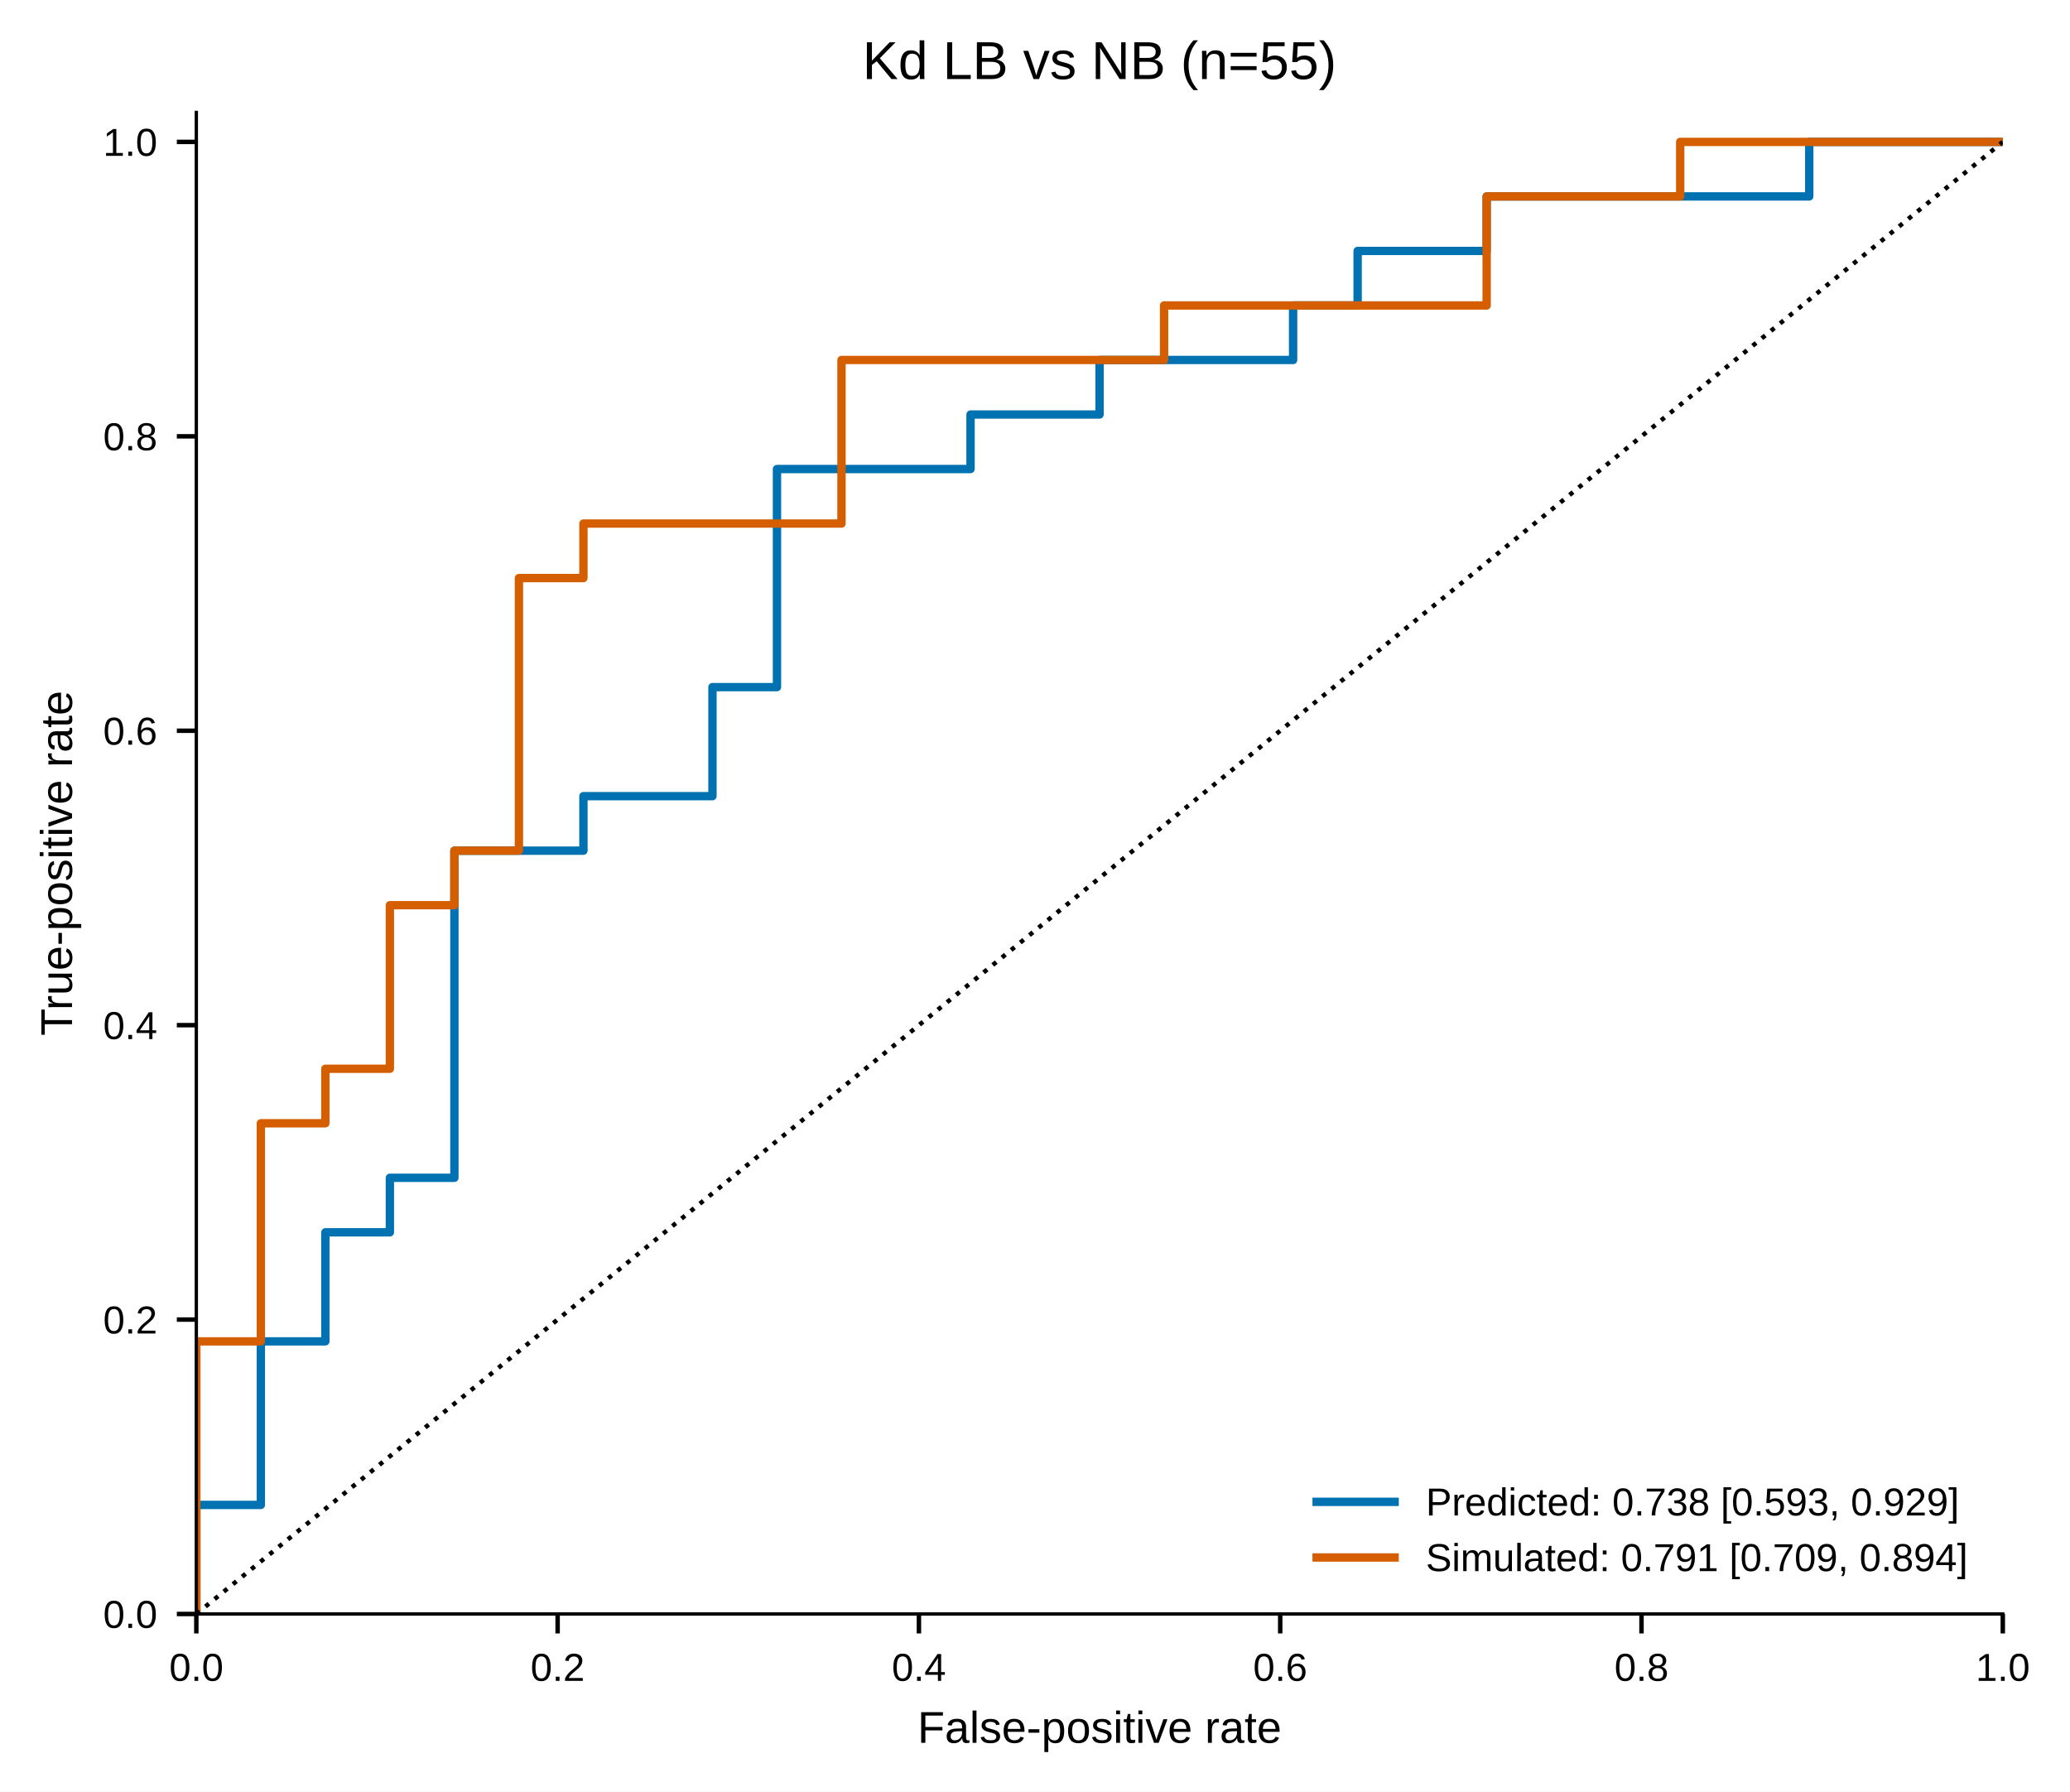
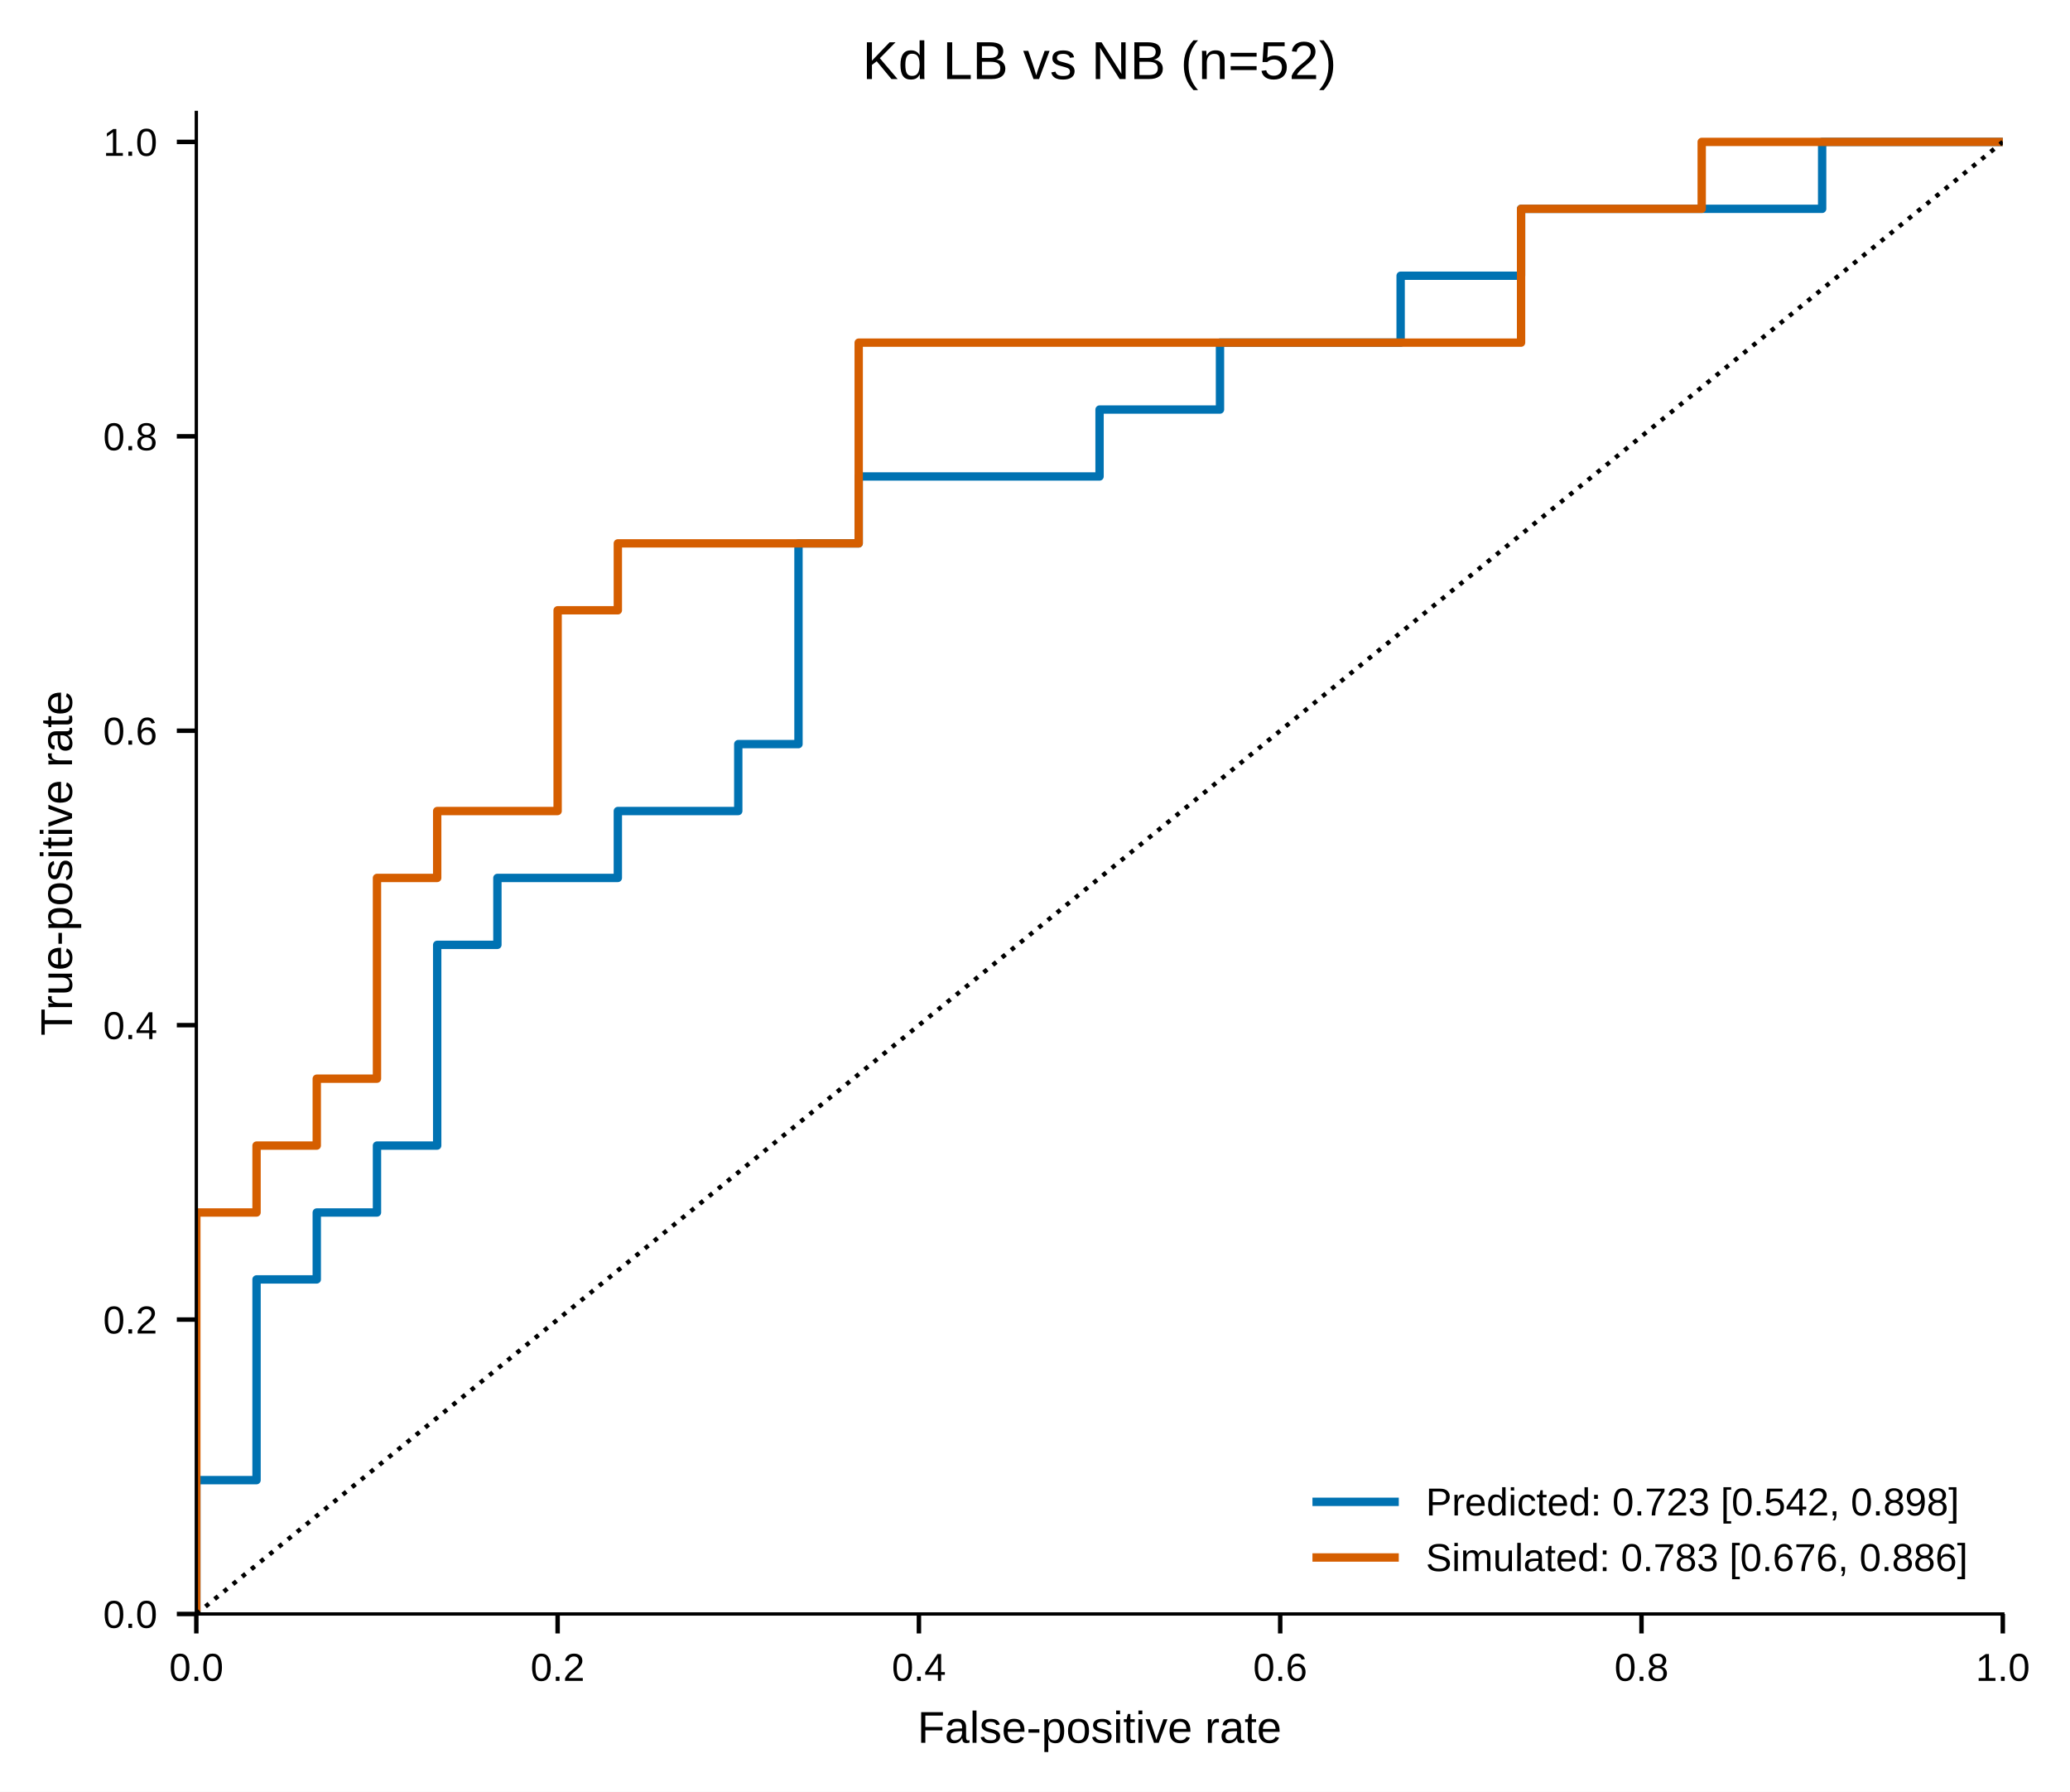
<svg xmlns="http://www.w3.org/2000/svg" xmlns:xlink="http://www.w3.org/1999/xlink" width="371.618pt" height="321.633pt" viewBox="0 0 371.618 321.633" version="1.1">
  <defs>
    <style type="text/css">*{stroke-linejoin: round; stroke-linecap: butt}</style>
  </defs>
  <g id="figure_1">
    <g id="patch_1">
      <path d="M 0 321.633  L 371.618 321.633  L 371.618 0  L 0 0  z " style="fill: #ffffff" />
    </g>
    <g id="axes_1">
      <g id="patch_2">
        <path d="M 35.246 289.715  L 359.553 289.715  L 359.553 20.189  L 35.246 20.189  z " style="fill: #ffffff" />
      </g>
      <g id="matplotlib.axis_1">
        <g id="xtick_1">
          <g id="line2d_1">
            <defs>
-               <path id="md2afdc4c09" d="M 0 0  L 0 3.5  " style="stroke: #000000; stroke-width: 0.8" />
+               <path id="m9532acca31" d="M 0 0  L 0 3.5  " style="stroke: #000000; stroke-width: 0.8" />
            </defs>
            <g>
-               <use xlink:href="#md2afdc4c09" x="35.246" y="289.715" style="stroke: #000000; stroke-width: 0.8" />
+               <use xlink:href="#m9532acca31" x="35.246" y="289.715" style="stroke: #000000; stroke-width: 0.8" />
            </g>
          </g>
          <g id="text_1">
            <text style="font: 7px 'Arial', 'Helvetica', 'DejaVu Sans', sans-serif; text-anchor: middle" x="35.246" y="301.725" transform="rotate(-0 35.24625 301.7252)">0.0</text>
          </g>
        </g>
        <g id="xtick_2">
          <g id="line2d_2">
            <g>
-               <use xlink:href="#md2afdc4c09" x="100.108" y="289.715" style="stroke: #000000; stroke-width: 0.8" />
+               <use xlink:href="#m9532acca31" x="100.108" y="289.715" style="stroke: #000000; stroke-width: 0.8" />
            </g>
          </g>
          <g id="text_2">
            <text style="font: 7px 'Arial', 'Helvetica', 'DejaVu Sans', sans-serif; text-anchor: middle" x="100.108" y="301.725" transform="rotate(-0 100.1075 301.7252)">0.2</text>
          </g>
        </g>
        <g id="xtick_3">
          <g id="line2d_3">
            <g>
-               <use xlink:href="#md2afdc4c09" x="164.969" y="289.715" style="stroke: #000000; stroke-width: 0.8" />
+               <use xlink:href="#m9532acca31" x="164.969" y="289.715" style="stroke: #000000; stroke-width: 0.8" />
            </g>
          </g>
          <g id="text_3">
            <text style="font: 7px 'Arial', 'Helvetica', 'DejaVu Sans', sans-serif; text-anchor: middle" x="164.969" y="301.725" transform="rotate(-0 164.9688 301.7252)">0.4</text>
          </g>
        </g>
        <g id="xtick_4">
          <g id="line2d_4">
            <g>
-               <use xlink:href="#md2afdc4c09" x="229.83" y="289.715" style="stroke: #000000; stroke-width: 0.8" />
+               <use xlink:href="#m9532acca31" x="229.83" y="289.715" style="stroke: #000000; stroke-width: 0.8" />
            </g>
          </g>
          <g id="text_4">
            <text style="font: 7px 'Arial', 'Helvetica', 'DejaVu Sans', sans-serif; text-anchor: middle" x="229.83" y="301.725" transform="rotate(-0 229.83 301.7252)">0.6</text>
          </g>
        </g>
        <g id="xtick_5">
          <g id="line2d_5">
            <g>
-               <use xlink:href="#md2afdc4c09" x="294.691" y="289.715" style="stroke: #000000; stroke-width: 0.8" />
+               <use xlink:href="#m9532acca31" x="294.691" y="289.715" style="stroke: #000000; stroke-width: 0.8" />
            </g>
          </g>
          <g id="text_5">
            <text style="font: 7px 'Arial', 'Helvetica', 'DejaVu Sans', sans-serif; text-anchor: middle" x="294.691" y="301.725" transform="rotate(-0 294.6913 301.7252)">0.8</text>
          </g>
        </g>
        <g id="xtick_6">
          <g id="line2d_6">
            <g>
-               <use xlink:href="#md2afdc4c09" x="359.553" y="289.715" style="stroke: #000000; stroke-width: 0.8" />
+               <use xlink:href="#m9532acca31" x="359.553" y="289.715" style="stroke: #000000; stroke-width: 0.8" />
            </g>
          </g>
          <g id="text_6">
            <text style="font: 7px 'Arial', 'Helvetica', 'DejaVu Sans', sans-serif; text-anchor: middle" x="359.553" y="301.725" transform="rotate(-0 359.5525 301.7252)">1.0</text>
          </g>
        </g>
        <g id="text_7">
          <text style="font: 8px 'Arial', 'Helvetica', 'DejaVu Sans', sans-serif; text-anchor: middle" x="197.399" y="312.843" transform="rotate(-0 197.3994 312.8427)">False-positive rate</text>
        </g>
      </g>
      <g id="matplotlib.axis_2">
        <g id="ytick_1">
          <g id="line2d_7">
            <defs>
-               <path id="m97e7f783bd" d="M 0 0  L -3.5 0  " style="stroke: #000000; stroke-width: 0.8" />
+               <path id="maa24e03646" d="M 0 0  L -3.5 0  " style="stroke: #000000; stroke-width: 0.8" />
            </defs>
            <g>
-               <use xlink:href="#m97e7f783bd" x="35.246" y="289.715" style="stroke: #000000; stroke-width: 0.8" />
+               <use xlink:href="#maa24e03646" x="35.246" y="289.715" style="stroke: #000000; stroke-width: 0.8" />
            </g>
          </g>
          <g id="text_8">
            <text style="font: 7px 'Arial', 'Helvetica', 'DejaVu Sans', sans-serif; text-anchor: end" x="28.246" y="292.22" transform="rotate(-0 28.24625 292.22)">0.0</text>
          </g>
        </g>
        <g id="ytick_2">
          <g id="line2d_8">
            <g>
-               <use xlink:href="#m97e7f783bd" x="35.246" y="236.866" style="stroke: #000000; stroke-width: 0.8" />
+               <use xlink:href="#maa24e03646" x="35.246" y="236.866" style="stroke: #000000; stroke-width: 0.8" />
            </g>
          </g>
          <g id="text_9">
            <text style="font: 7px 'Arial', 'Helvetica', 'DejaVu Sans', sans-serif; text-anchor: end" x="28.246" y="239.372" transform="rotate(-0 28.24625 239.3717)">0.2</text>
          </g>
        </g>
        <g id="ytick_3">
          <g id="line2d_9">
            <g>
-               <use xlink:href="#m97e7f783bd" x="35.246" y="184.018" style="stroke: #000000; stroke-width: 0.8" />
+               <use xlink:href="#maa24e03646" x="35.246" y="184.018" style="stroke: #000000; stroke-width: 0.8" />
            </g>
          </g>
          <g id="text_10">
            <text style="font: 7px 'Arial', 'Helvetica', 'DejaVu Sans', sans-serif; text-anchor: end" x="28.246" y="186.523" transform="rotate(-0 28.24625 186.5234)">0.4</text>
          </g>
        </g>
        <g id="ytick_4">
          <g id="line2d_10">
            <g>
-               <use xlink:href="#m97e7f783bd" x="35.246" y="131.17" style="stroke: #000000; stroke-width: 0.8" />
+               <use xlink:href="#maa24e03646" x="35.246" y="131.17" style="stroke: #000000; stroke-width: 0.8" />
            </g>
          </g>
          <g id="text_11">
            <text style="font: 7px 'Arial', 'Helvetica', 'DejaVu Sans', sans-serif; text-anchor: end" x="28.246" y="133.675" transform="rotate(-0 28.24625 133.6751)">0.6</text>
          </g>
        </g>
        <g id="ytick_5">
          <g id="line2d_11">
            <g>
-               <use xlink:href="#m97e7f783bd" x="35.246" y="78.322" style="stroke: #000000; stroke-width: 0.8" />
+               <use xlink:href="#maa24e03646" x="35.246" y="78.322" style="stroke: #000000; stroke-width: 0.8" />
            </g>
          </g>
          <g id="text_12">
            <text style="font: 7px 'Arial', 'Helvetica', 'DejaVu Sans', sans-serif; text-anchor: end" x="28.246" y="80.827" transform="rotate(-0 28.24625 80.82685)">0.8</text>
          </g>
        </g>
        <g id="ytick_6">
          <g id="line2d_12">
            <g>
-               <use xlink:href="#m97e7f783bd" x="35.246" y="25.473" style="stroke: #000000; stroke-width: 0.8" />
+               <use xlink:href="#maa24e03646" x="35.246" y="25.473" style="stroke: #000000; stroke-width: 0.8" />
            </g>
          </g>
          <g id="text_13">
            <text style="font: 7px 'Arial', 'Helvetica', 'DejaVu Sans', sans-serif; text-anchor: end" x="28.246" y="27.979" transform="rotate(-0 28.24625 27.97856)">1.0</text>
          </g>
        </g>
        <g id="text_14">
          <text style="font: 8px 'Arial', 'Helvetica', 'DejaVu Sans', sans-serif; text-anchor: middle" x="12.926" y="154.952" transform="rotate(-90 12.92625 154.9516)">True-positive rate</text>
        </g>
      </g>
      <g id="line2d_13">
-         <path d="M 35.246 289.715  L 35.246 279.928  L 35.246 270.141  L 46.829 270.141  L 46.829 260.355  L 46.829 250.568  L 46.829 240.781  L 58.411 240.781  L 58.411 230.994  L 58.411 221.208  L 69.993 221.208  L 69.993 211.421  L 81.576 211.421  L 81.576 201.634  L 81.576 191.848  L 81.576 182.061  L 81.576 172.274  L 81.576 162.487  L 81.576 152.701  L 93.158 152.701  L 104.74 152.701  L 104.74 142.914  L 116.323 142.914  L 127.905 142.914  L 127.905 133.127  L 127.905 123.341  L 139.488 123.341  L 139.488 113.554  L 139.488 103.767  L 139.488 93.98  L 139.488 84.194  L 151.07 84.194  L 162.652 84.194  L 174.235 84.194  L 174.235 74.407  L 185.817 74.407  L 197.399 74.407  L 197.399 64.62  L 208.982 64.62  L 220.564 64.62  L 232.146 64.62  L 232.146 54.833  L 243.729 54.833  L 243.729 45.047  L 255.311 45.047  L 266.894 45.047  L 266.894 35.26  L 278.476 35.26  L 290.058 35.26  L 301.641 35.26  L 313.223 35.26  L 324.805 35.26  L 324.805 25.473  L 336.388 25.473  L 347.97 25.473  L 359.553 25.473  " clip-path="url(#p3b2d341bc1)" style="fill: none; stroke: #0072b2; stroke-width: 1.5; stroke-linecap: square" />
+         <path d="M 35.246 289.715  L 35.246 277.704  L 35.246 265.693  L 46.056 265.693  L 46.056 253.682  L 46.056 241.671  L 46.056 229.66  L 56.867 229.66  L 56.867 217.649  L 67.677 217.649  L 67.677 205.638  L 78.487 205.638  L 78.487 193.627  L 78.487 181.616  L 78.487 169.605  L 89.297 169.605  L 89.297 157.594  L 100.108 157.594  L 110.918 157.594  L 110.918 145.583  L 121.728 145.583  L 132.538 145.583  L 132.538 133.572  L 143.348 133.572  L 143.348 121.561  L 143.348 109.55  L 143.348 97.539  L 154.159 97.539  L 154.159 85.528  L 164.969 85.528  L 175.779 85.528  L 186.589 85.528  L 197.399 85.528  L 197.399 73.517  L 208.21 73.517  L 219.02 73.517  L 219.02 61.506  L 229.83 61.506  L 240.64 61.506  L 251.45 61.506  L 251.45 49.495  L 262.261 49.495  L 273.071 49.495  L 273.071 37.484  L 283.881 37.484  L 294.691 37.484  L 305.501 37.484  L 316.312 37.484  L 327.122 37.484  L 327.122 25.473  L 337.932 25.473  L 348.742 25.473  L 359.553 25.473  " clip-path="url(#pad88117526)" style="fill: none; stroke: #0072b2; stroke-width: 1.5; stroke-linecap: square" />
      </g>
      <g id="line2d_14">
-         <path d="M 35.246 289.715  L 35.246 279.928  L 35.246 270.141  L 35.246 260.355  L 35.246 250.568  L 35.246 240.781  L 46.829 240.781  L 46.829 230.994  L 46.829 221.208  L 46.829 211.421  L 46.829 201.634  L 58.411 201.634  L 58.411 191.848  L 69.993 191.848  L 69.993 182.061  L 69.993 172.274  L 69.993 162.487  L 81.576 162.487  L 81.576 152.701  L 93.158 152.701  L 93.158 142.914  L 93.158 133.127  L 93.158 123.341  L 93.158 113.554  L 93.158 103.767  L 104.74 103.767  L 104.74 93.98  L 116.323 93.98  L 127.905 93.98  L 139.488 93.98  L 151.07 93.98  L 151.07 84.194  L 151.07 74.407  L 151.07 64.62  L 162.652 64.62  L 174.235 64.62  L 185.817 64.62  L 197.399 64.62  L 208.982 64.62  L 208.982 54.833  L 220.564 54.833  L 232.146 54.833  L 243.729 54.833  L 255.311 54.833  L 266.894 54.833  L 266.894 45.047  L 266.894 35.26  L 278.476 35.26  L 290.058 35.26  L 301.641 35.26  L 301.641 25.473  L 313.223 25.473  L 324.805 25.473  L 336.388 25.473  L 347.97 25.473  L 359.553 25.473  " clip-path="url(#p3b2d341bc1)" style="fill: none; stroke: #d55e00; stroke-width: 1.5; stroke-linecap: square" />
+         <path d="M 35.246 289.715  L 35.246 277.704  L 35.246 265.693  L 35.246 253.682  L 35.246 241.671  L 35.246 229.66  L 35.246 217.649  L 46.056 217.649  L 46.056 205.638  L 56.867 205.638  L 56.867 193.627  L 67.677 193.627  L 67.677 181.616  L 67.677 169.605  L 67.677 157.594  L 78.487 157.594  L 78.487 145.583  L 89.297 145.583  L 100.108 145.583  L 100.108 133.572  L 100.108 121.561  L 100.108 109.55  L 110.918 109.55  L 110.918 97.539  L 121.728 97.539  L 132.538 97.539  L 143.348 97.539  L 154.159 97.539  L 154.159 85.528  L 154.159 73.517  L 154.159 61.506  L 164.969 61.506  L 175.779 61.506  L 186.589 61.506  L 197.399 61.506  L 208.21 61.506  L 219.02 61.506  L 229.83 61.506  L 240.64 61.506  L 251.45 61.506  L 262.261 61.506  L 273.071 61.506  L 273.071 49.495  L 273.071 37.484  L 283.881 37.484  L 294.691 37.484  L 305.501 37.484  L 305.501 25.473  L 316.312 25.473  L 327.122 25.473  L 337.932 25.473  L 348.742 25.473  L 359.553 25.473  " clip-path="url(#pad88117526)" style="fill: none; stroke: #d55e00; stroke-width: 1.5; stroke-linecap: square" />
      </g>
      <g id="line2d_15">
-         <path d="M 35.246 289.715  L 359.553 25.473  " clip-path="url(#p3b2d341bc1)" style="fill: none; stroke-dasharray: 0.8,1.32; stroke-dashoffset: 0; stroke: #000000; stroke-width: 0.8" />
+         <path d="M 35.246 289.715  L 359.553 25.473  " clip-path="url(#pad88117526)" style="fill: none; stroke-dasharray: 0.8,1.32; stroke-dashoffset: 0; stroke: #000000; stroke-width: 0.8" />
      </g>
      <g id="patch_3">
        <path d="M 35.246 289.715  L 35.246 20.189  " style="fill: none; stroke: #000000; stroke-width: 0.6; stroke-linejoin: miter; stroke-linecap: square" />
      </g>
      <g id="patch_4">
        <path d="M 35.246 289.715  L 359.553 289.715  " style="fill: none; stroke: #000000; stroke-width: 0.6; stroke-linejoin: miter; stroke-linecap: square" />
      </g>
      <g id="text_15">
-         <text style="font: 9.6px 'Arial', 'Helvetica', 'DejaVu Sans', sans-serif; text-anchor: middle" x="197.399" y="14.188" transform="rotate(-0 197.3994 14.1885)">Kd LB vs NB (n=55)</text>
+         <text style="font: 9.6px 'Arial', 'Helvetica', 'DejaVu Sans', sans-serif; text-anchor: middle" x="197.399" y="14.188" transform="rotate(-0 197.3994 14.1885)">Kd LB vs NB (n=52)</text>
      </g>
      <g id="legend_1">
        <g id="line2d_16">
          <path d="M 236.368 269.586  L 243.368 269.586  L 250.368 269.586  " style="fill: none; stroke: #0072b2; stroke-width: 1.5; stroke-linecap: square" />
        </g>
        <g id="text_16">
-           <text style="font: 7px 'Arial', 'Helvetica', 'DejaVu Sans', sans-serif; text-anchor: start" x="255.968" y="272.036" transform="rotate(-0 255.9678 272.0365)">Predicted: 0.738 [0.593, 0.929]</text>
+           <text style="font: 7px 'Arial', 'Helvetica', 'DejaVu Sans', sans-serif; text-anchor: start" x="255.968" y="272.036" transform="rotate(-0 255.9678 272.0365)">Predicted: 0.723 [0.542, 0.898]</text>
        </g>
        <g id="line2d_17">
          <path d="M 236.368 279.574  L 243.368 279.574  L 250.368 279.574  " style="fill: none; stroke: #d55e00; stroke-width: 1.5; stroke-linecap: square" />
        </g>
        <g id="text_17">
-           <text style="font: 7px 'Arial', 'Helvetica', 'DejaVu Sans', sans-serif; text-anchor: start" x="255.968" y="282.024" transform="rotate(-0 255.9678 282.0235)">Simulated: 0.791 [0.709, 0.894]</text>
+           <text style="font: 7px 'Arial', 'Helvetica', 'DejaVu Sans', sans-serif; text-anchor: start" x="255.968" y="282.024" transform="rotate(-0 255.9678 282.0235)">Simulated: 0.783 [0.676, 0.886]</text>
        </g>
      </g>
    </g>
  </g>
  <defs>
-     <clipPath id="p3b2d341bc1">
+     <clipPath id="pad88117526">
      <rect x="35.246" y="20.189" width="324.306" height="269.526" />
    </clipPath>
  </defs>
</svg>
